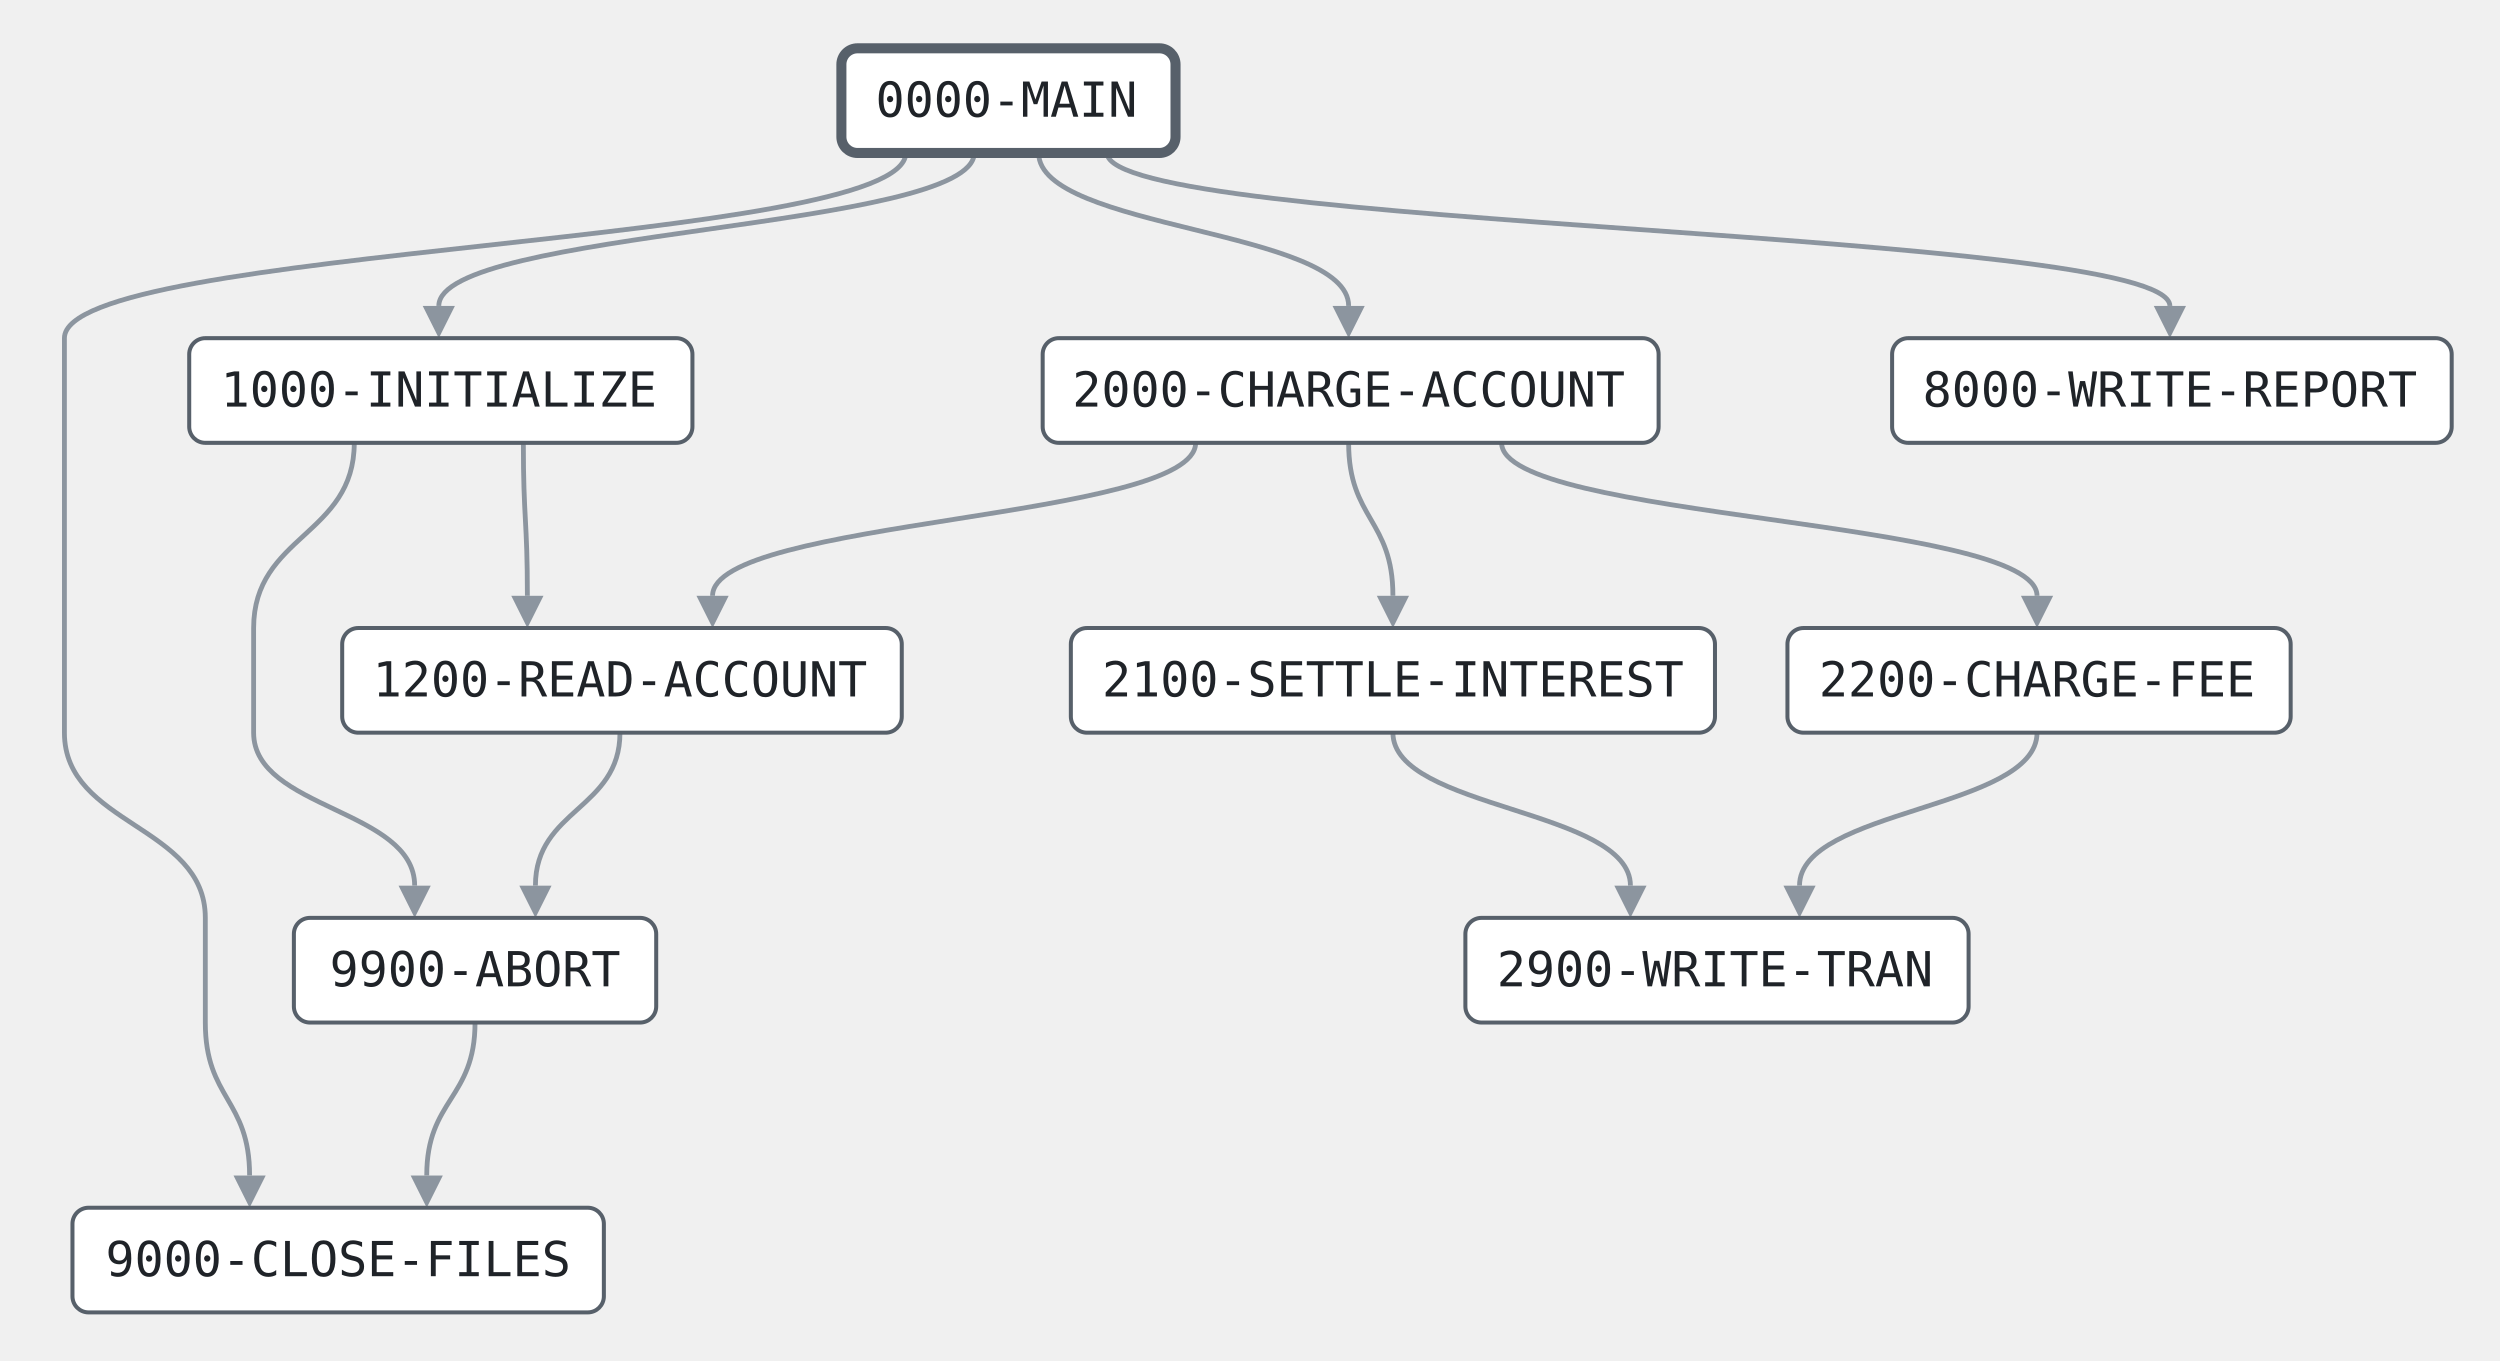
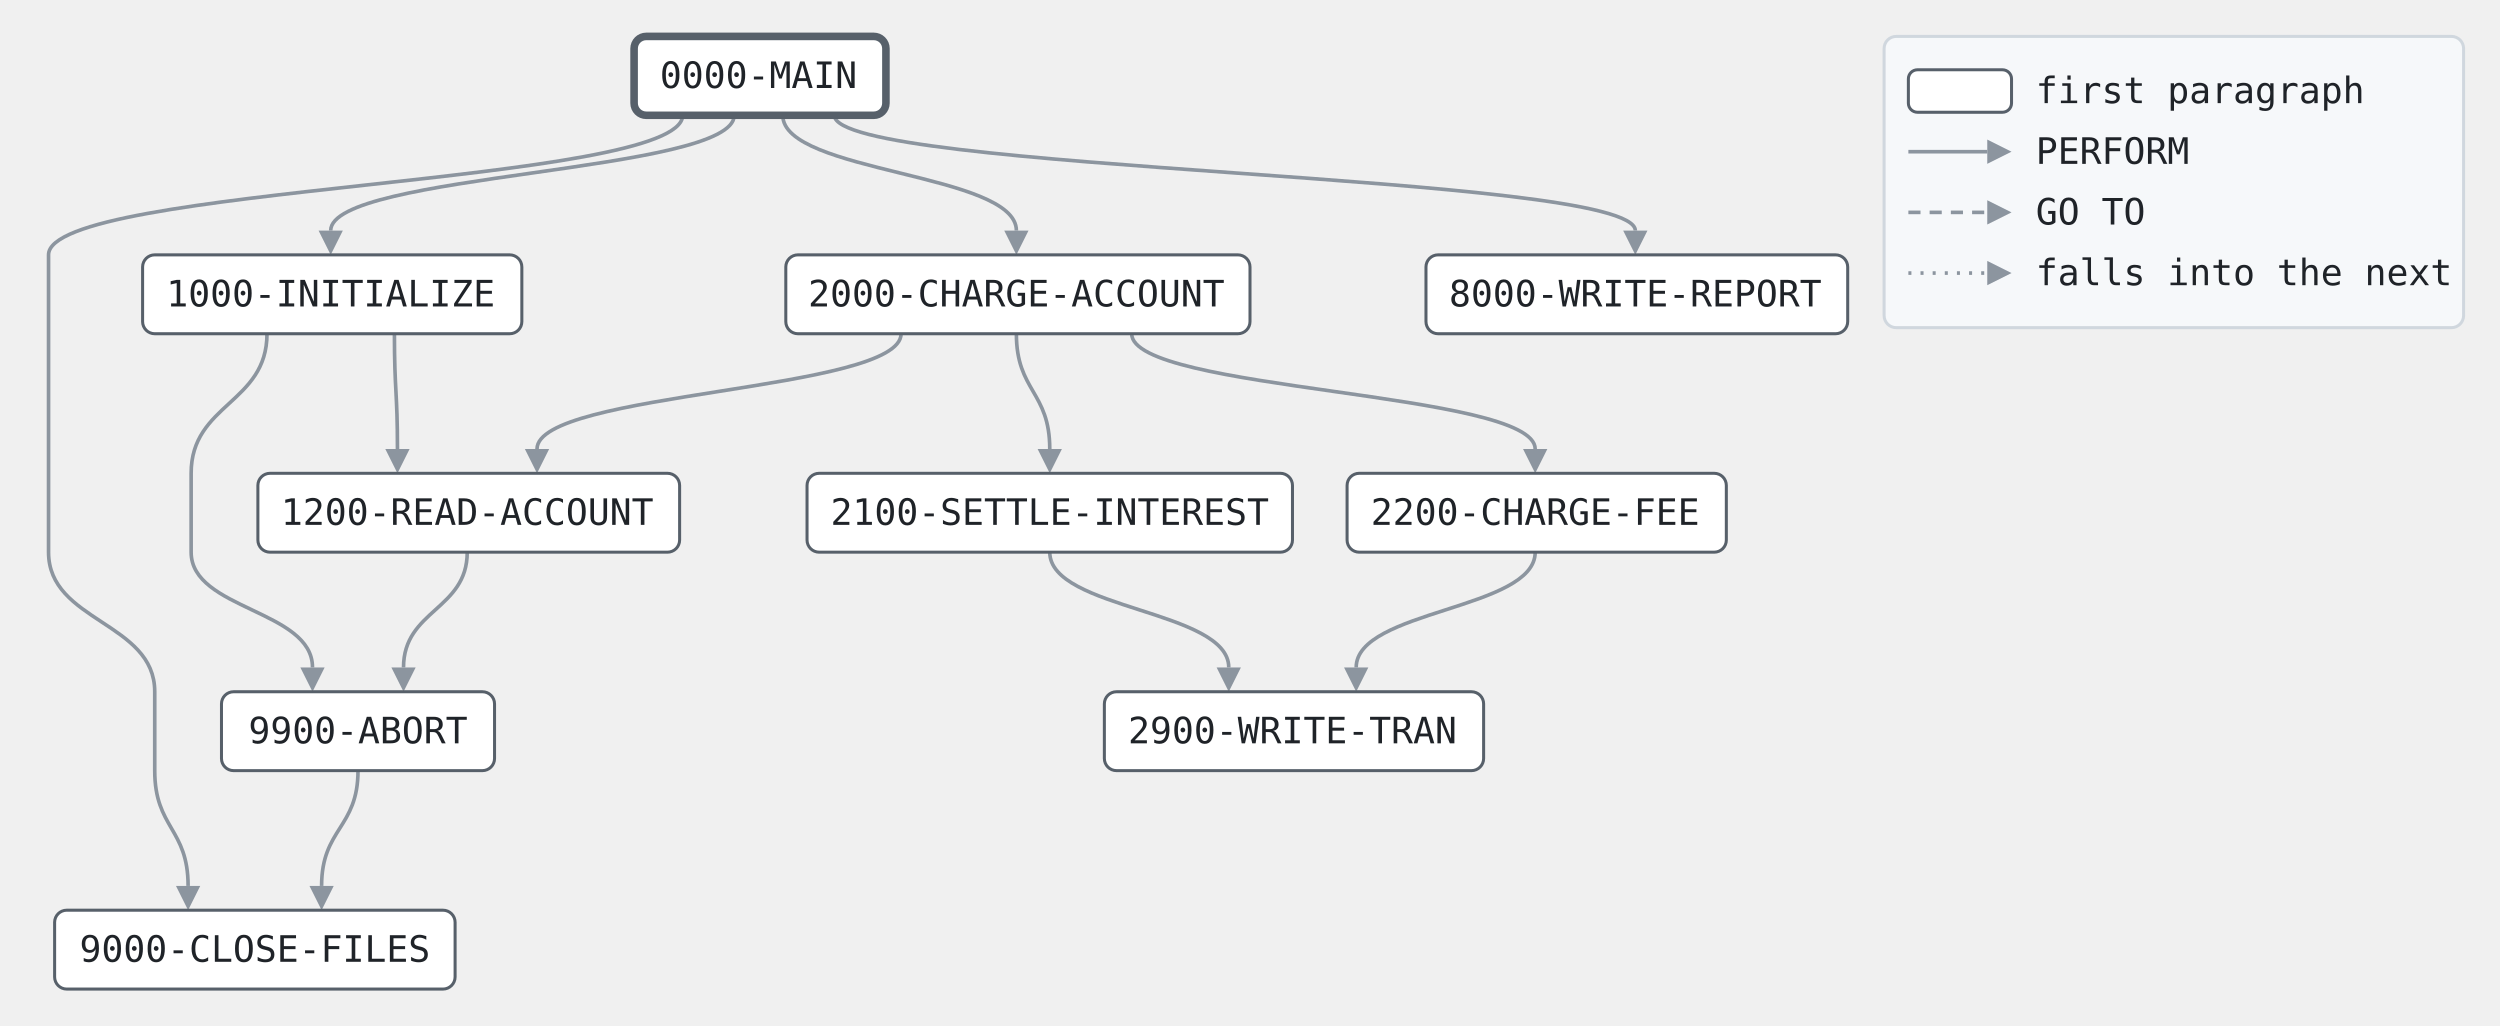
- <svg xmlns="http://www.w3.org/2000/svg" width="621" height="338" viewBox="0 0 621 338" font-family="ui-monospace, SFMono-Regular, Menlo, Consolas, monospace" font-size="12">
+ <svg xmlns="http://www.w3.org/2000/svg" width="824" height="338" viewBox="0 0 824 338" font-family="ui-monospace, SFMono-Regular, Menlo, Consolas, monospace" font-size="12">
  <style>
.box { fill: #ffffff; stroke: #57606a; stroke-width: 1 }
.box.emphasis { stroke-width: 2.5 }
.box.data { fill: #e8eef6; stroke: #8c959f }
.box.dashed { stroke-dasharray: 4 3 }
.label { fill: #1f2328 }
.edge { fill: none; stroke: #8c959f; stroke-width: 1.2 }
.edge.dashed { stroke-dasharray: 4 3 }
.edge.dotted { stroke-dasharray: 1 3 }
.head { fill: #8c959f }
+ .legend { fill: #f6f8fa; stroke: #d0d7de }
@media (prefers-color-scheme: dark) {
  .box { fill: #161b22; stroke: #8b949e }
  .box.data { fill: #1f2a3a; stroke: #6e7681 }
  .label { fill: #e6edf3 }
  .edge { stroke: #6e7681 }
  .head { fill: #6e7681 }
+   .legend { fill: #0d1117; stroke: #30363d }
}
</style>
  <defs>
    <marker id="arrow" viewBox="0 0 8 8" refX="0" refY="4" markerUnits="userSpaceOnUse" markerWidth="8" markerHeight="8" orient="auto-start-reverse">
      <path class="head" d="M0,0 L8,4 L0,8 z" />
    </marker>
  </defs>
  <path class="edge" d="M242,38 C242,57 109,57 109,76" marker-end="url(#arrow)" />
  <path class="edge" d="M258,38 C258,57 335,57 335,76" marker-end="url(#arrow)" />
  <path class="edge" d="M275,38 C275,57 539,57 539,76" marker-end="url(#arrow)" />
  <path class="edge" d="M225,38 C225,61 16,61 16,84 L16,110 C16,133 16,133 16,156 L16,182 C16,205 51,205 51,228 L51,254 C51,273 62,273 62,292" marker-end="url(#arrow)" />
  <path class="edge" d="M88,110 C88,133 63,133 63,156 L63,182 C63,201 103,201 103,220" marker-end="url(#arrow)" />
  <path class="edge" d="M130,110 C130,129 131,129 131,148" marker-end="url(#arrow)" />
  <path class="edge" d="M154,182 C154,201 133,201 133,220" marker-end="url(#arrow)" />
  <path class="edge" d="M335,110 C335,129 346,129 346,148" marker-end="url(#arrow)" />
  <path class="edge" d="M373,110 C373,129 506,129 506,148" marker-end="url(#arrow)" />
  <path class="edge" d="M297,110 C297,129 177,129 177,148" marker-end="url(#arrow)" />
  <path class="edge" d="M346,182 C346,201 405,201 405,220" marker-end="url(#arrow)" />
  <path class="edge" d="M506,182 C506,201 447,201 447,220" marker-end="url(#arrow)" />
  <path class="edge" d="M118,254 C118,273 106,273 106,292" marker-end="url(#arrow)" />
  <a href="../../../pangaea/programs/MONCHG.cbl#L111">
    <rect class="box emphasis" x="209" y="12" width="83" height="26" rx="4" />
    <text class="label" x="250" y="29" text-anchor="middle">0000-MAIN</text>
  </a>
  <a href="../../../pangaea/programs/MONCHG.cbl#L122">
    <rect class="box" x="47" y="84" width="125" height="26" rx="4" />
    <text class="label" x="109" y="101" text-anchor="middle">1000-INITIALIZE</text>
  </a>
  <a href="../../../pangaea/programs/MONCHG.cbl#L140">
    <rect class="box" x="85" y="156" width="139" height="26" rx="4" />
    <text class="label" x="154" y="173" text-anchor="middle">1200-READ-ACCOUNT</text>
  </a>
  <a href="../../../pangaea/programs/MONCHG.cbl#L161">
    <rect class="box" x="259" y="84" width="153" height="26" rx="4" />
    <text class="label" x="335" y="101" text-anchor="middle">2000-CHARGE-ACCOUNT</text>
  </a>
  <a href="../../../pangaea/programs/MONCHG.cbl#L172">
    <rect class="box" x="266" y="156" width="160" height="26" rx="4" />
    <text class="label" x="346" y="173" text-anchor="middle">2100-SETTLE-INTEREST</text>
  </a>
  <a href="../../../pangaea/programs/MONCHG.cbl#L194">
    <rect class="box" x="444" y="156" width="125" height="26" rx="4" />
    <text class="label" x="506" y="173" text-anchor="middle">2200-CHARGE-FEE</text>
  </a>
  <a href="../../../pangaea/programs/MONCHG.cbl#L212">
    <rect class="box" x="364" y="228" width="125" height="26" rx="4" />
    <text class="label" x="426" y="245" text-anchor="middle">2900-WRITE-TRAN</text>
  </a>
  <a href="../../../pangaea/programs/MONCHG.cbl#L220">
    <rect class="box" x="470" y="84" width="139" height="26" rx="4" />
    <text class="label" x="539" y="101" text-anchor="middle">8000-WRITE-REPORT</text>
  </a>
  <a href="../../../pangaea/programs/MONCHG.cbl#L262">
    <rect class="box" x="18" y="300" width="132" height="26" rx="4" />
    <text class="label" x="84" y="317" text-anchor="middle">9000-CLOSE-FILES</text>
  </a>
  <a href="../../../pangaea/programs/MONCHG.cbl#L266">
    <rect class="box" x="73" y="228" width="90" height="26" rx="4" />
    <text class="label" x="118" y="245" text-anchor="middle">9900-ABORT</text>
  </a>
+   <g class="legend-keys">
+     <rect class="legend" x="621" y="12" width="191" height="96" rx="4" />
+     <rect class="box" x="629" y="23" width="34" height="14" rx="3" />
+     <text class="label" x="671" y="34">first paragraph</text>
+     <path class="edge" d="M629,50 L655,50" marker-end="url(#arrow)" />
+     <text class="label" x="671" y="54">PERFORM</text>
+     <path class="edge dashed" d="M629,70 L655,70" marker-end="url(#arrow)" />
+     <text class="label" x="671" y="74">GO TO</text>
+     <path class="edge dotted" d="M629,90 L655,90" marker-end="url(#arrow)" />
+     <text class="label" x="671" y="94">falls into the next</text>
+   </g>
</svg>
